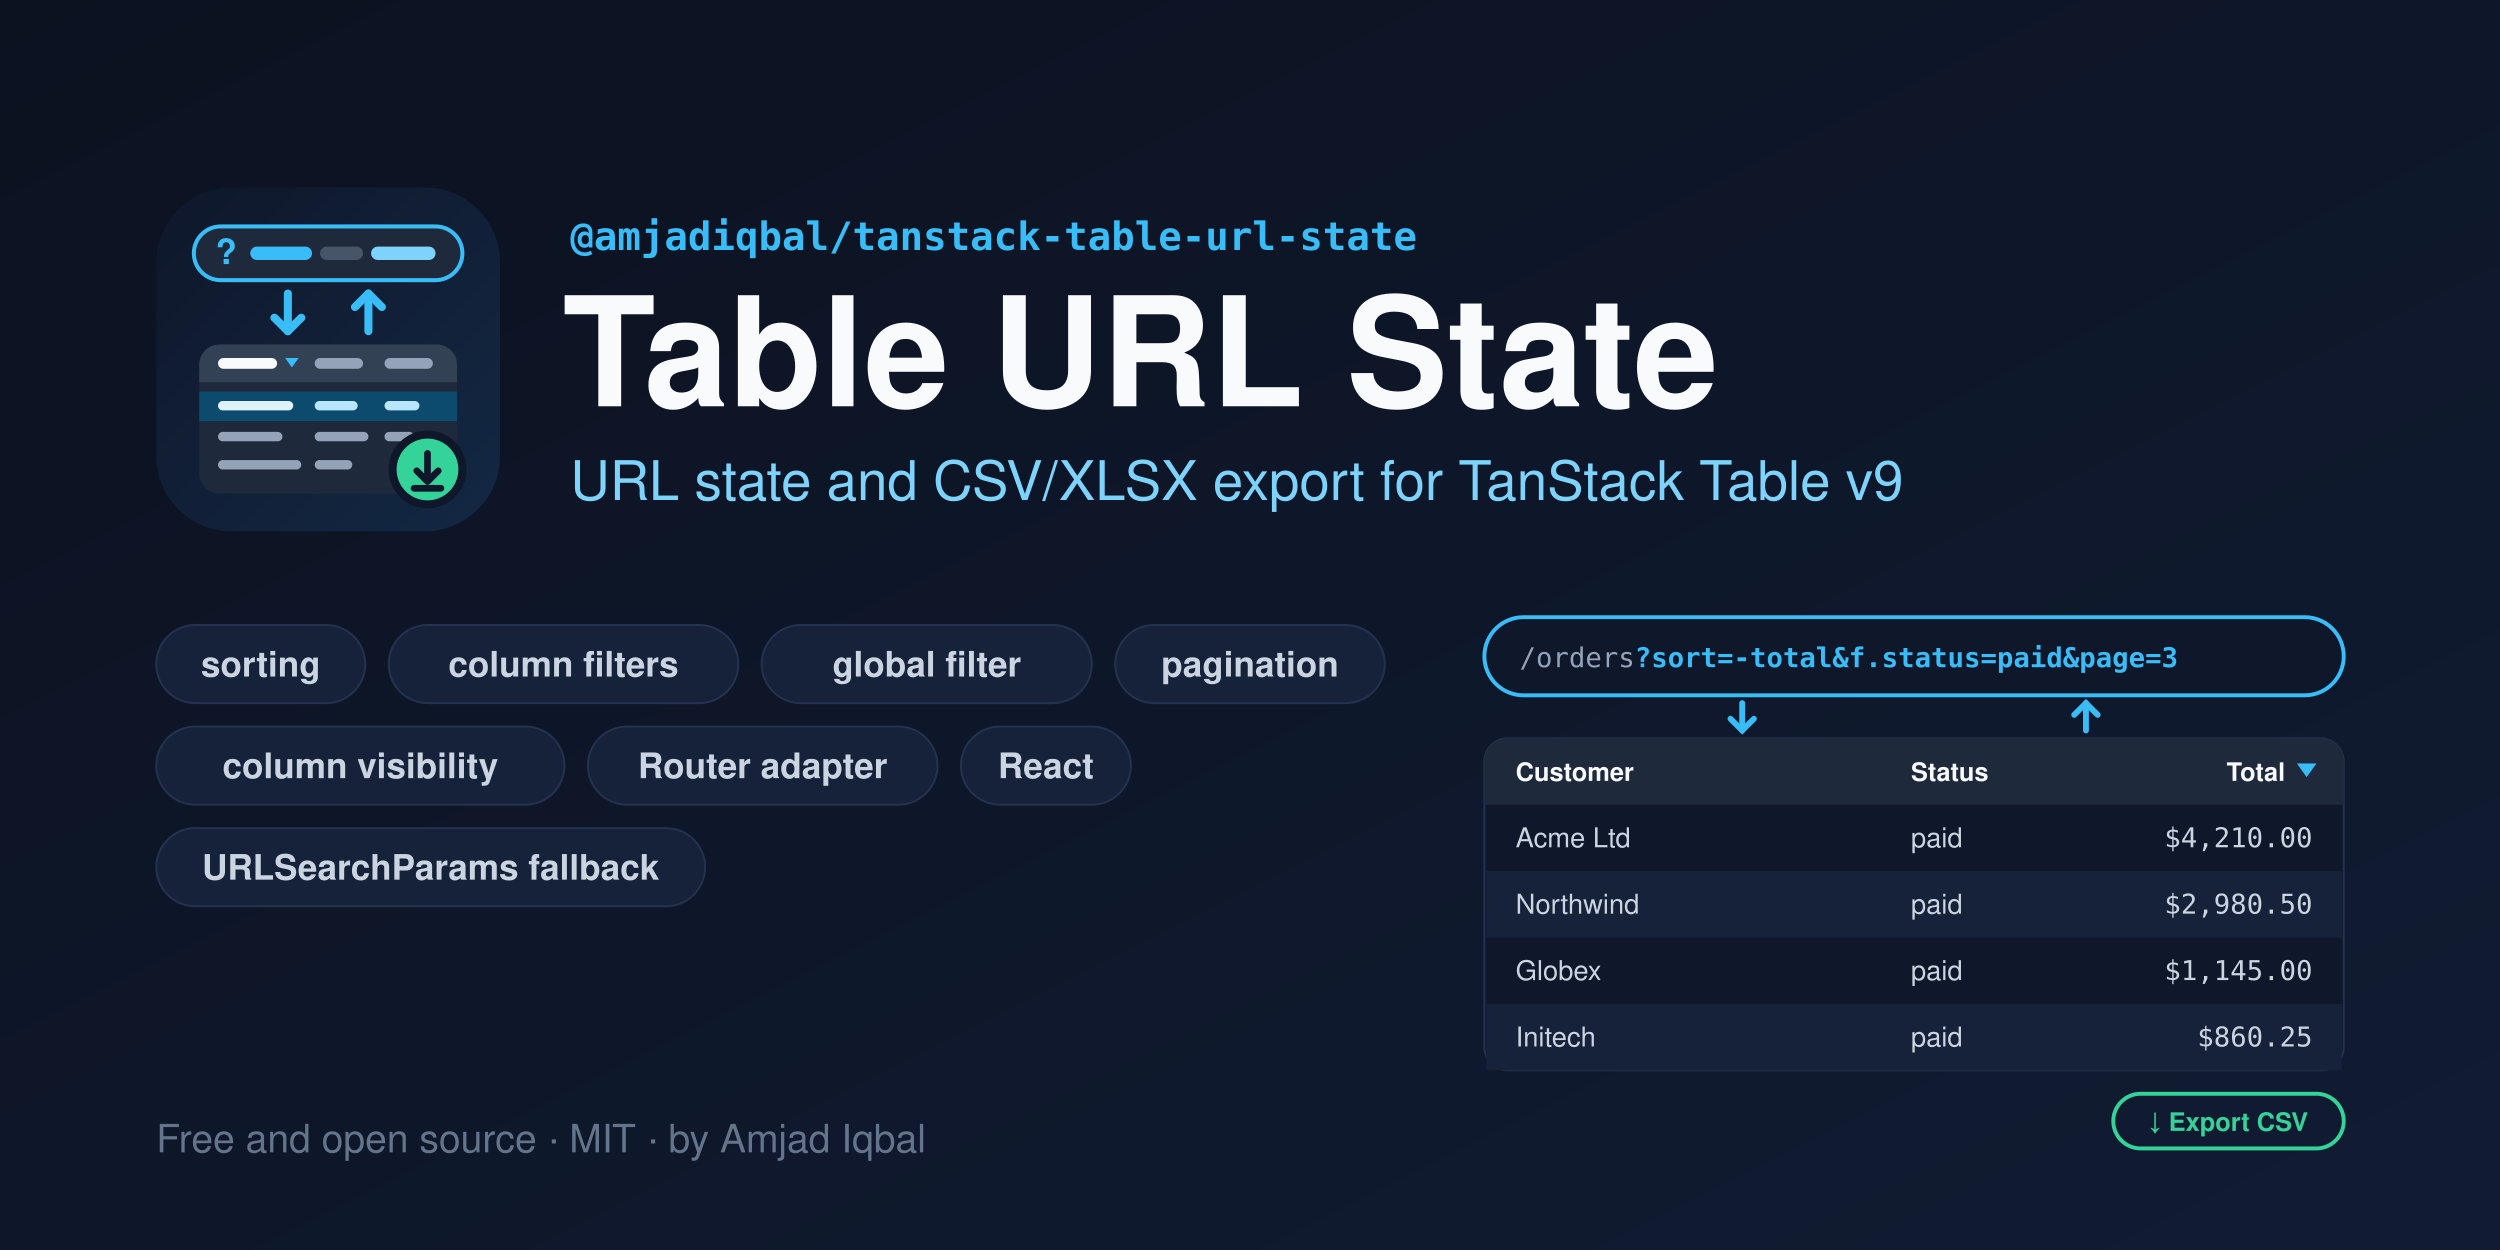
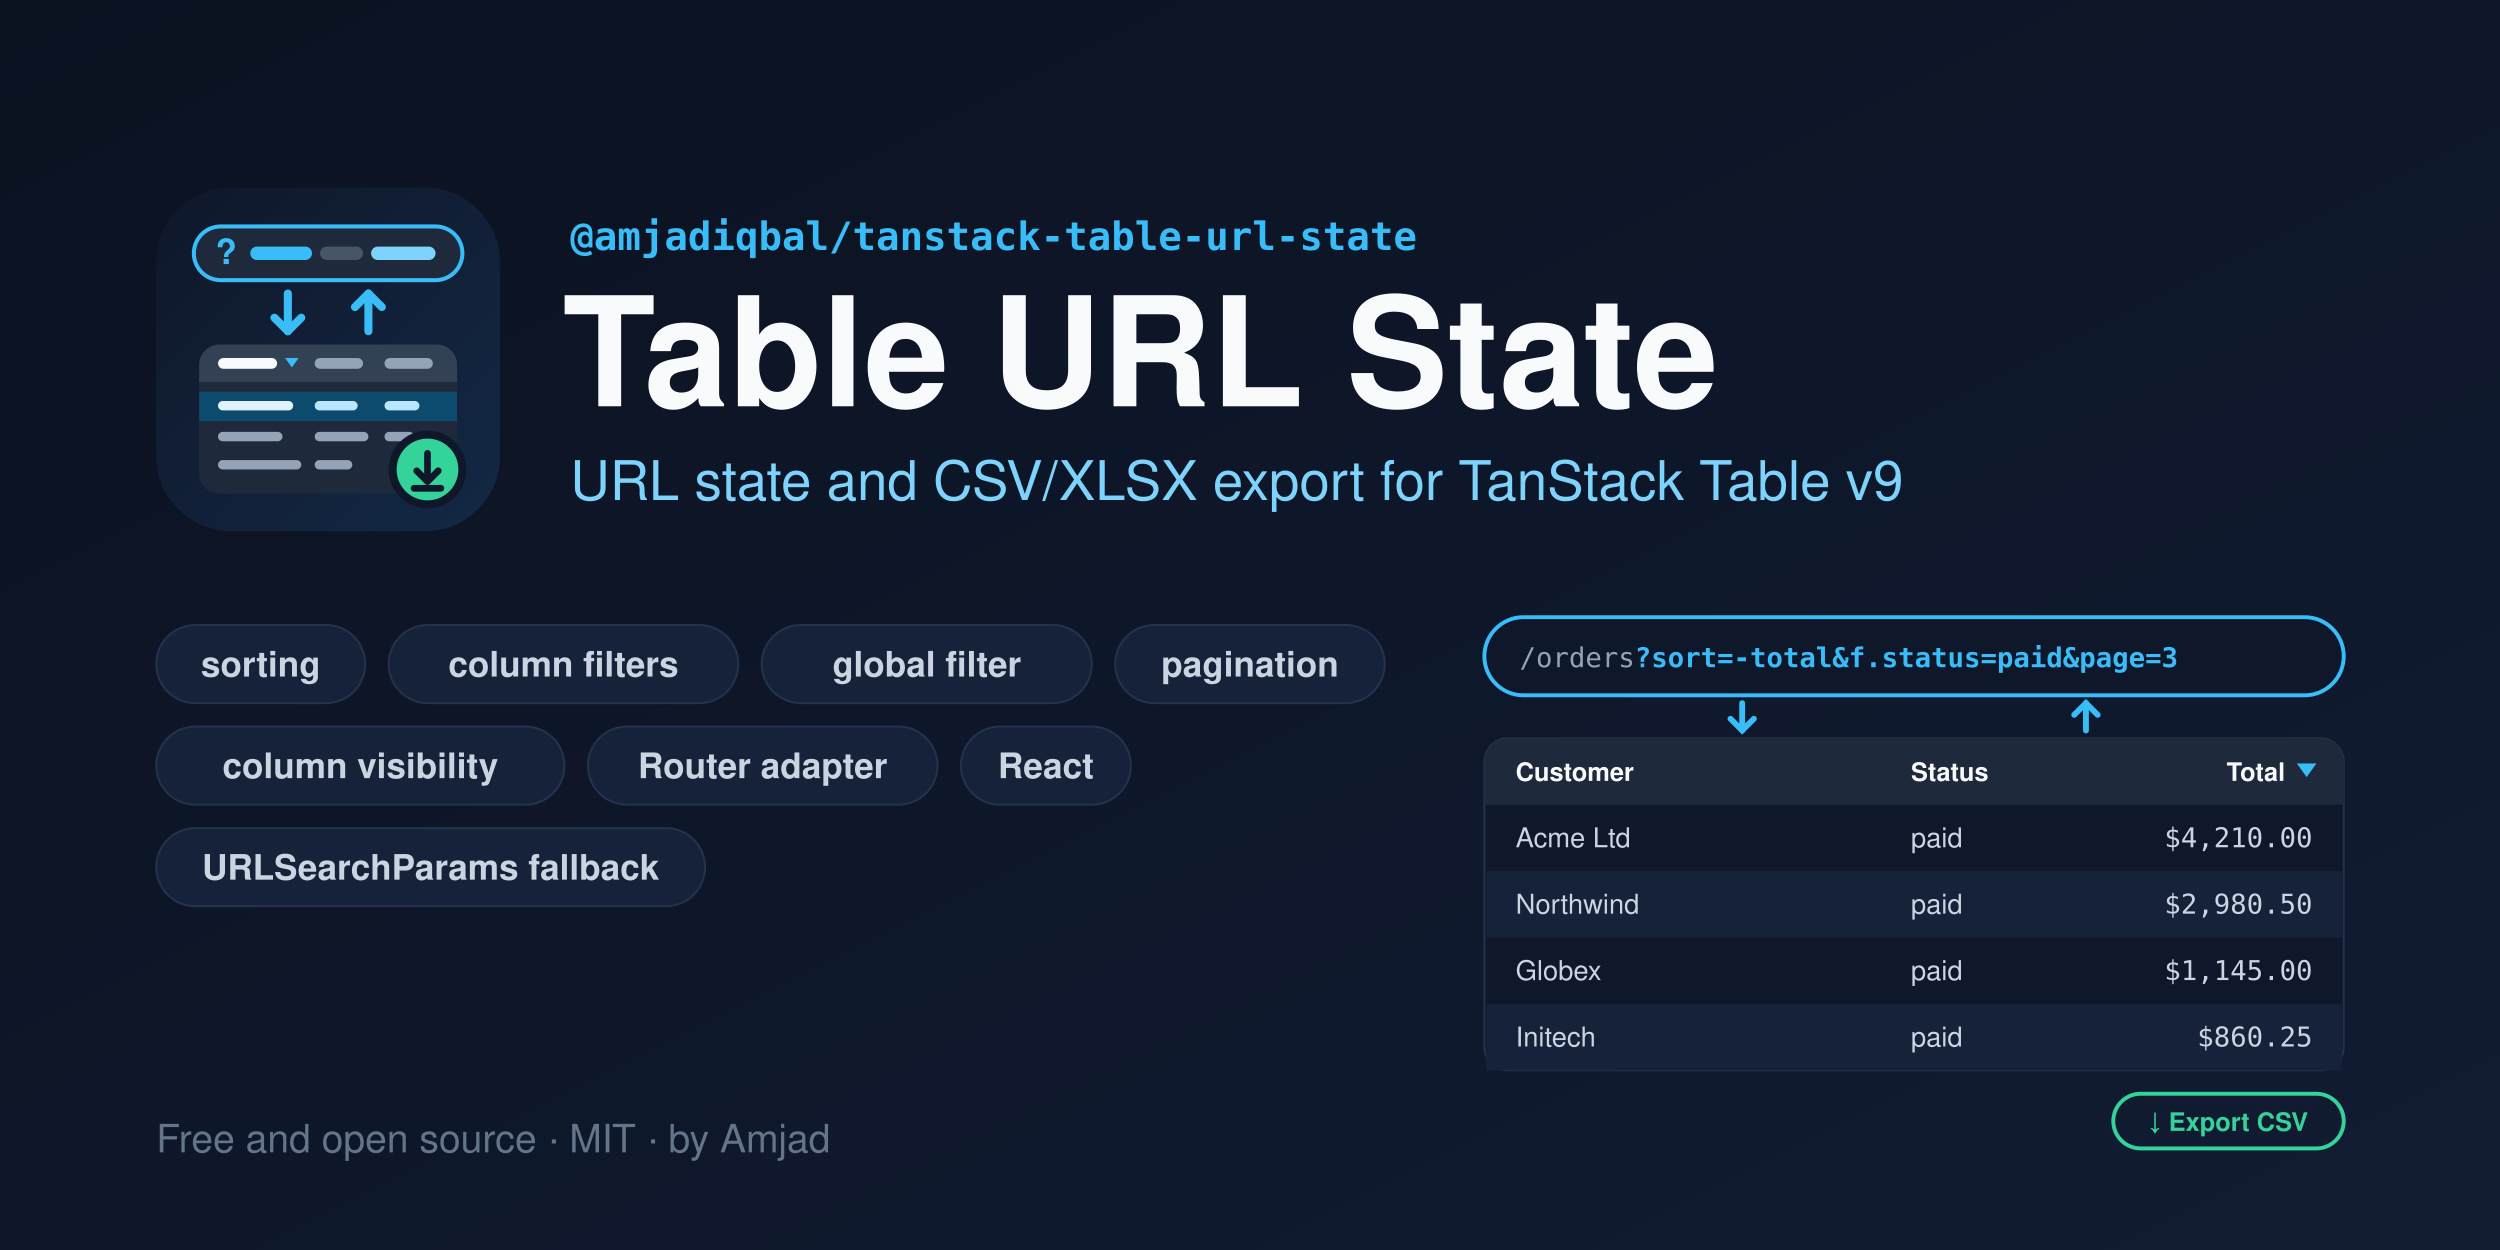
<svg xmlns="http://www.w3.org/2000/svg" width="1280" height="640" viewBox="0 0 1280 640">
  <defs>
    <linearGradient id="bg" x1="0" y1="0" x2="1" y2="1">
      <stop offset="0" stop-color="#0B1220" />
      <stop offset="1" stop-color="#111C33" />
    </linearGradient>
  </defs>
  <rect width="1280" height="640" fill="url(#bg)" />
  <g transform="translate(80,96) scale(0.34375)">
    <defs>
      <linearGradient id="ibg" x1="0" y1="0" x2="1" y2="1">
        <stop offset="0" stop-color="#0F172A" />
        <stop offset="1" stop-color="#132844" />
      </linearGradient>
    </defs>
    <rect width="512" height="512" rx="112" fill="url(#ibg)" />
    <rect x="56" y="58" width="400" height="80" rx="40" fill="#1E293B" stroke="#38BDF8" stroke-width="6" />
    <text x="104" y="114" font-family="'Helvetica Neue', Helvetica, Arial, sans-serif" font-size="52" font-weight="800" fill="#38BDF8" text-anchor="middle">?</text>
    <rect x="140" y="88" width="92" height="20" rx="10" fill="#38BDF8" />
    <rect x="244" y="88" width="64" height="20" rx="10" fill="#475569" />
    <rect x="320" y="88" width="96" height="20" rx="10" fill="#7DD3FC" />
    <g stroke="#38BDF8" stroke-width="12" stroke-linecap="round" stroke-linejoin="round" fill="none">
      <path d="M196 158 V214" />
      <path d="M176 194 L196 214 L216 194" />
      <path d="M316 214 V158" />
      <path d="M296 178 L316 158 L336 178" />
    </g>
    <rect x="64" y="234" width="384" height="222" rx="30" fill="#1E293B" />
    <path d="M64 264 a30 30 0 0 1 30 -30 h324 a30 30 0 0 1 30 30 v26 h-384 z" fill="#334155" />
    <rect x="92" y="254" width="88" height="16" rx="8" fill="#F8FAFC" />
    <path d="M192 254 l10 14 l10 -14 z" fill="#38BDF8" />
    <rect x="236" y="254" width="72" height="16" rx="8" fill="#94A3B8" />
    <rect x="340" y="254" width="72" height="16" rx="8" fill="#94A3B8" />
    <rect x="64" y="304" width="384" height="44" fill="#0C4A6E" />
    <g fill="#94A3B8">
      <rect x="92" y="318" width="112" height="14" rx="7" fill="#E0F2FE" />
      <rect x="236" y="318" width="64" height="14" rx="7" fill="#BAE6FD" />
      <rect x="340" y="318" width="52" height="14" rx="7" fill="#BAE6FD" />
      <rect x="92" y="364" width="96" height="14" rx="7" />
      <rect x="236" y="364" width="80" height="14" rx="7" />
      <rect x="340" y="364" width="44" height="14" rx="7" />
      <rect x="92" y="406" width="124" height="14" rx="7" />
      <rect x="236" y="406" width="56" height="14" rx="7" />
    </g>
    <circle cx="404" cy="420" r="58" fill="#0F172A" />
    <circle cx="404" cy="420" r="46" fill="#34D399" />
    <g stroke="#0F172A" stroke-width="10" stroke-linecap="round" stroke-linejoin="round" fill="none">
      <path d="M404 396 V436" />
      <path d="M388 422 L404 438 L420 422" />
      <path d="M384 448 H424" />
    </g>
  </g>
  <text x="292" y="128" font-family="Menlo, 'SF Mono', Consolas, monospace" font-size="20" font-weight="600" fill="#38BDF8">@amjadiqbal/tanstack-table-url-state</text>
  <text x="288" y="208" font-family="'Helvetica Neue', Helvetica, Arial, sans-serif" font-size="78" font-weight="700" fill="#F8FAFC">Table URL State</text>
  <text x="292" y="256" font-family="'Helvetica Neue', Helvetica, Arial, sans-serif" font-size="28" font-weight="500" fill="#7DD3FC">URL state and CSV/XLSX export for TanStack Table v9</text>
  <g font-family="'Helvetica Neue', Helvetica, Arial, sans-serif" font-size="18" font-weight="600" fill="#CBD5E1">
    <g transform="translate(80,320)">
      <rect width="107" height="40" rx="20.0" fill="#16213A" stroke="#24324F" />
      <text x="53.5" y="26.4" text-anchor="middle">sorting</text>
    </g>
    <g transform="translate(199,320)">
      <rect width="179" height="40" rx="20.0" fill="#16213A" stroke="#24324F" />
      <text x="89.5" y="26.4" text-anchor="middle">column filters</text>
    </g>
    <g transform="translate(390,320)">
      <rect width="169" height="40" rx="20.0" fill="#16213A" stroke="#24324F" />
      <text x="84.5" y="26.4" text-anchor="middle">global filter</text>
    </g>
    <g transform="translate(571,320)">
      <rect width="138" height="40" rx="20.0" fill="#16213A" stroke="#24324F" />
      <text x="69.0" y="26.4" text-anchor="middle">pagination</text>
    </g>
  </g>
  <g font-family="'Helvetica Neue', Helvetica, Arial, sans-serif" font-size="18" font-weight="600" fill="#CBD5E1">
    <g transform="translate(80,372)">
      <rect width="209" height="40" rx="20.0" fill="#16213A" stroke="#24324F" />
      <text x="104.5" y="26.4" text-anchor="middle">column visibility</text>
    </g>
    <g transform="translate(301,372)">
      <rect width="179" height="40" rx="20.0" fill="#16213A" stroke="#24324F" />
      <text x="89.5" y="26.4" text-anchor="middle">Router adapter</text>
    </g>
    <g transform="translate(492,372)">
      <rect width="87" height="40" rx="20.0" fill="#16213A" stroke="#24324F" />
      <text x="43.5" y="26.4" text-anchor="middle">React</text>
    </g>
  </g>
  <g font-family="'Helvetica Neue', Helvetica, Arial, sans-serif" font-size="18" font-weight="600" fill="#CBD5E1">
    <g transform="translate(80,424)">
      <rect width="281" height="40" rx="20.0" fill="#16213A" stroke="#24324F" />
      <text x="140.5" y="26.4" text-anchor="middle">URLSearchParams fallback</text>
    </g>
  </g>
  <g font-family="'Helvetica Neue', Helvetica, Arial, sans-serif">
    <rect x="760" y="316" width="440" height="40.0" rx="20.0" fill="#0F172A" stroke="#38BDF8" stroke-width="2" />
    <text x="778.0" y="341.6" font-family="Menlo, 'SF Mono', Consolas, monospace" font-size="14.0" fill="#94A3B8">/orders<tspan fill="#38BDF8" font-weight="700">?sort=-total&amp;f.status=paid&amp;page=3</tspan>
    </text>
    <g stroke="#38BDF8" stroke-width="3.0" stroke-linecap="round" fill="none">
      <path d="M892.0 360.0 v14.0" />
      <path d="M886.0 368.0 l6.0 6.0 l6.0 -6.0" />
      <path d="M1068.0 374.0 v-14.0" />
      <path d="M1062.0 366.0 l6.0 -6.0 l6.0 6.0" />
    </g>
    <rect x="760" y="378.0" width="440" height="170.0" rx="12.0" fill="#0F172A" stroke="#24324F" />
    <path d="M760 390.0 a12.0 12.0 0 0 1 12.0 -12.0 h416.0 a12.0 12.0 0 0 1 12.0 12.0 v22.0 h-440 z" fill="#1E293B" />
    <text x="776.0" y="433.8" font-size="14.0" fill="#CBD5E1" text-anchor="start">Acme Ltd</text>
    <text x="978.4" y="433.8" font-size="14.0" fill="#CBD5E1" text-anchor="start">paid</text>
    <text x="1184.0" y="433.8" font-size="14.0" fill="#CBD5E1" text-anchor="end" font-family="Menlo, 'SF Mono', Consolas, monospace">$4,210.00</text>
    <rect x="761" y="446.0" width="438" height="34.0" fill="#16213A" />
    <text x="776.0" y="467.8" font-size="14.0" fill="#CBD5E1" text-anchor="start">Northwind</text>
    <text x="978.4" y="467.8" font-size="14.0" fill="#CBD5E1" text-anchor="start">paid</text>
    <text x="1184.0" y="467.8" font-size="14.0" fill="#CBD5E1" text-anchor="end" font-family="Menlo, 'SF Mono', Consolas, monospace">$2,980.50</text>
    <text x="776.0" y="501.8" font-size="14.0" fill="#CBD5E1" text-anchor="start">Globex</text>
    <text x="978.4" y="501.8" font-size="14.0" fill="#CBD5E1" text-anchor="start">paid</text>
    <text x="1184.0" y="501.8" font-size="14.0" fill="#CBD5E1" text-anchor="end" font-family="Menlo, 'SF Mono', Consolas, monospace">$1,145.00</text>
    <rect x="761" y="514.0" width="438" height="34.0" fill="#16213A" />
    <text x="776.0" y="535.8" font-size="14.0" fill="#CBD5E1" text-anchor="start">Initech</text>
    <text x="978.4" y="535.8" font-size="14.0" fill="#CBD5E1" text-anchor="start">paid</text>
    <text x="1184.0" y="535.8" font-size="14.0" fill="#CBD5E1" text-anchor="end" font-family="Menlo, 'SF Mono', Consolas, monospace">$860.25</text>
    <text x="776.0" y="399.8" font-size="13.0" font-weight="700" fill="#F8FAFC" text-anchor="start">Customer</text>
    <text x="978.4" y="399.8" font-size="13.0" font-weight="700" fill="#F8FAFC" text-anchor="start">Status</text>
    <text x="1170.0" y="399.8" font-size="13.0" font-weight="700" fill="#F8FAFC" text-anchor="end">Total</text>
    <path d="M1176.0 390.9 l5.0 7.0 l5.0 -7.0 z" fill="#38BDF8" />
    <rect x="1082.0" y="560.0" width="118.0" height="28.0" rx="14.0" fill="none" stroke="#34D399" stroke-width="2" />
    <text x="1141.0" y="579.0" text-anchor="middle" font-size="13.0" font-weight="700" fill="#34D399">↓ Export CSV</text>
  </g>
-   <text x="80" y="590" font-family="'Helvetica Neue', Helvetica, Arial, sans-serif" font-size="20" fill="#64748B">Free and open source · MIT · by Amjad Iqbal</text>
+   <text x="80" y="590" font-family="'Helvetica Neue', Helvetica, Arial, sans-serif" font-size="20" fill="#64748B">Free and open source · MIT · by Amjad</text>
</svg>
